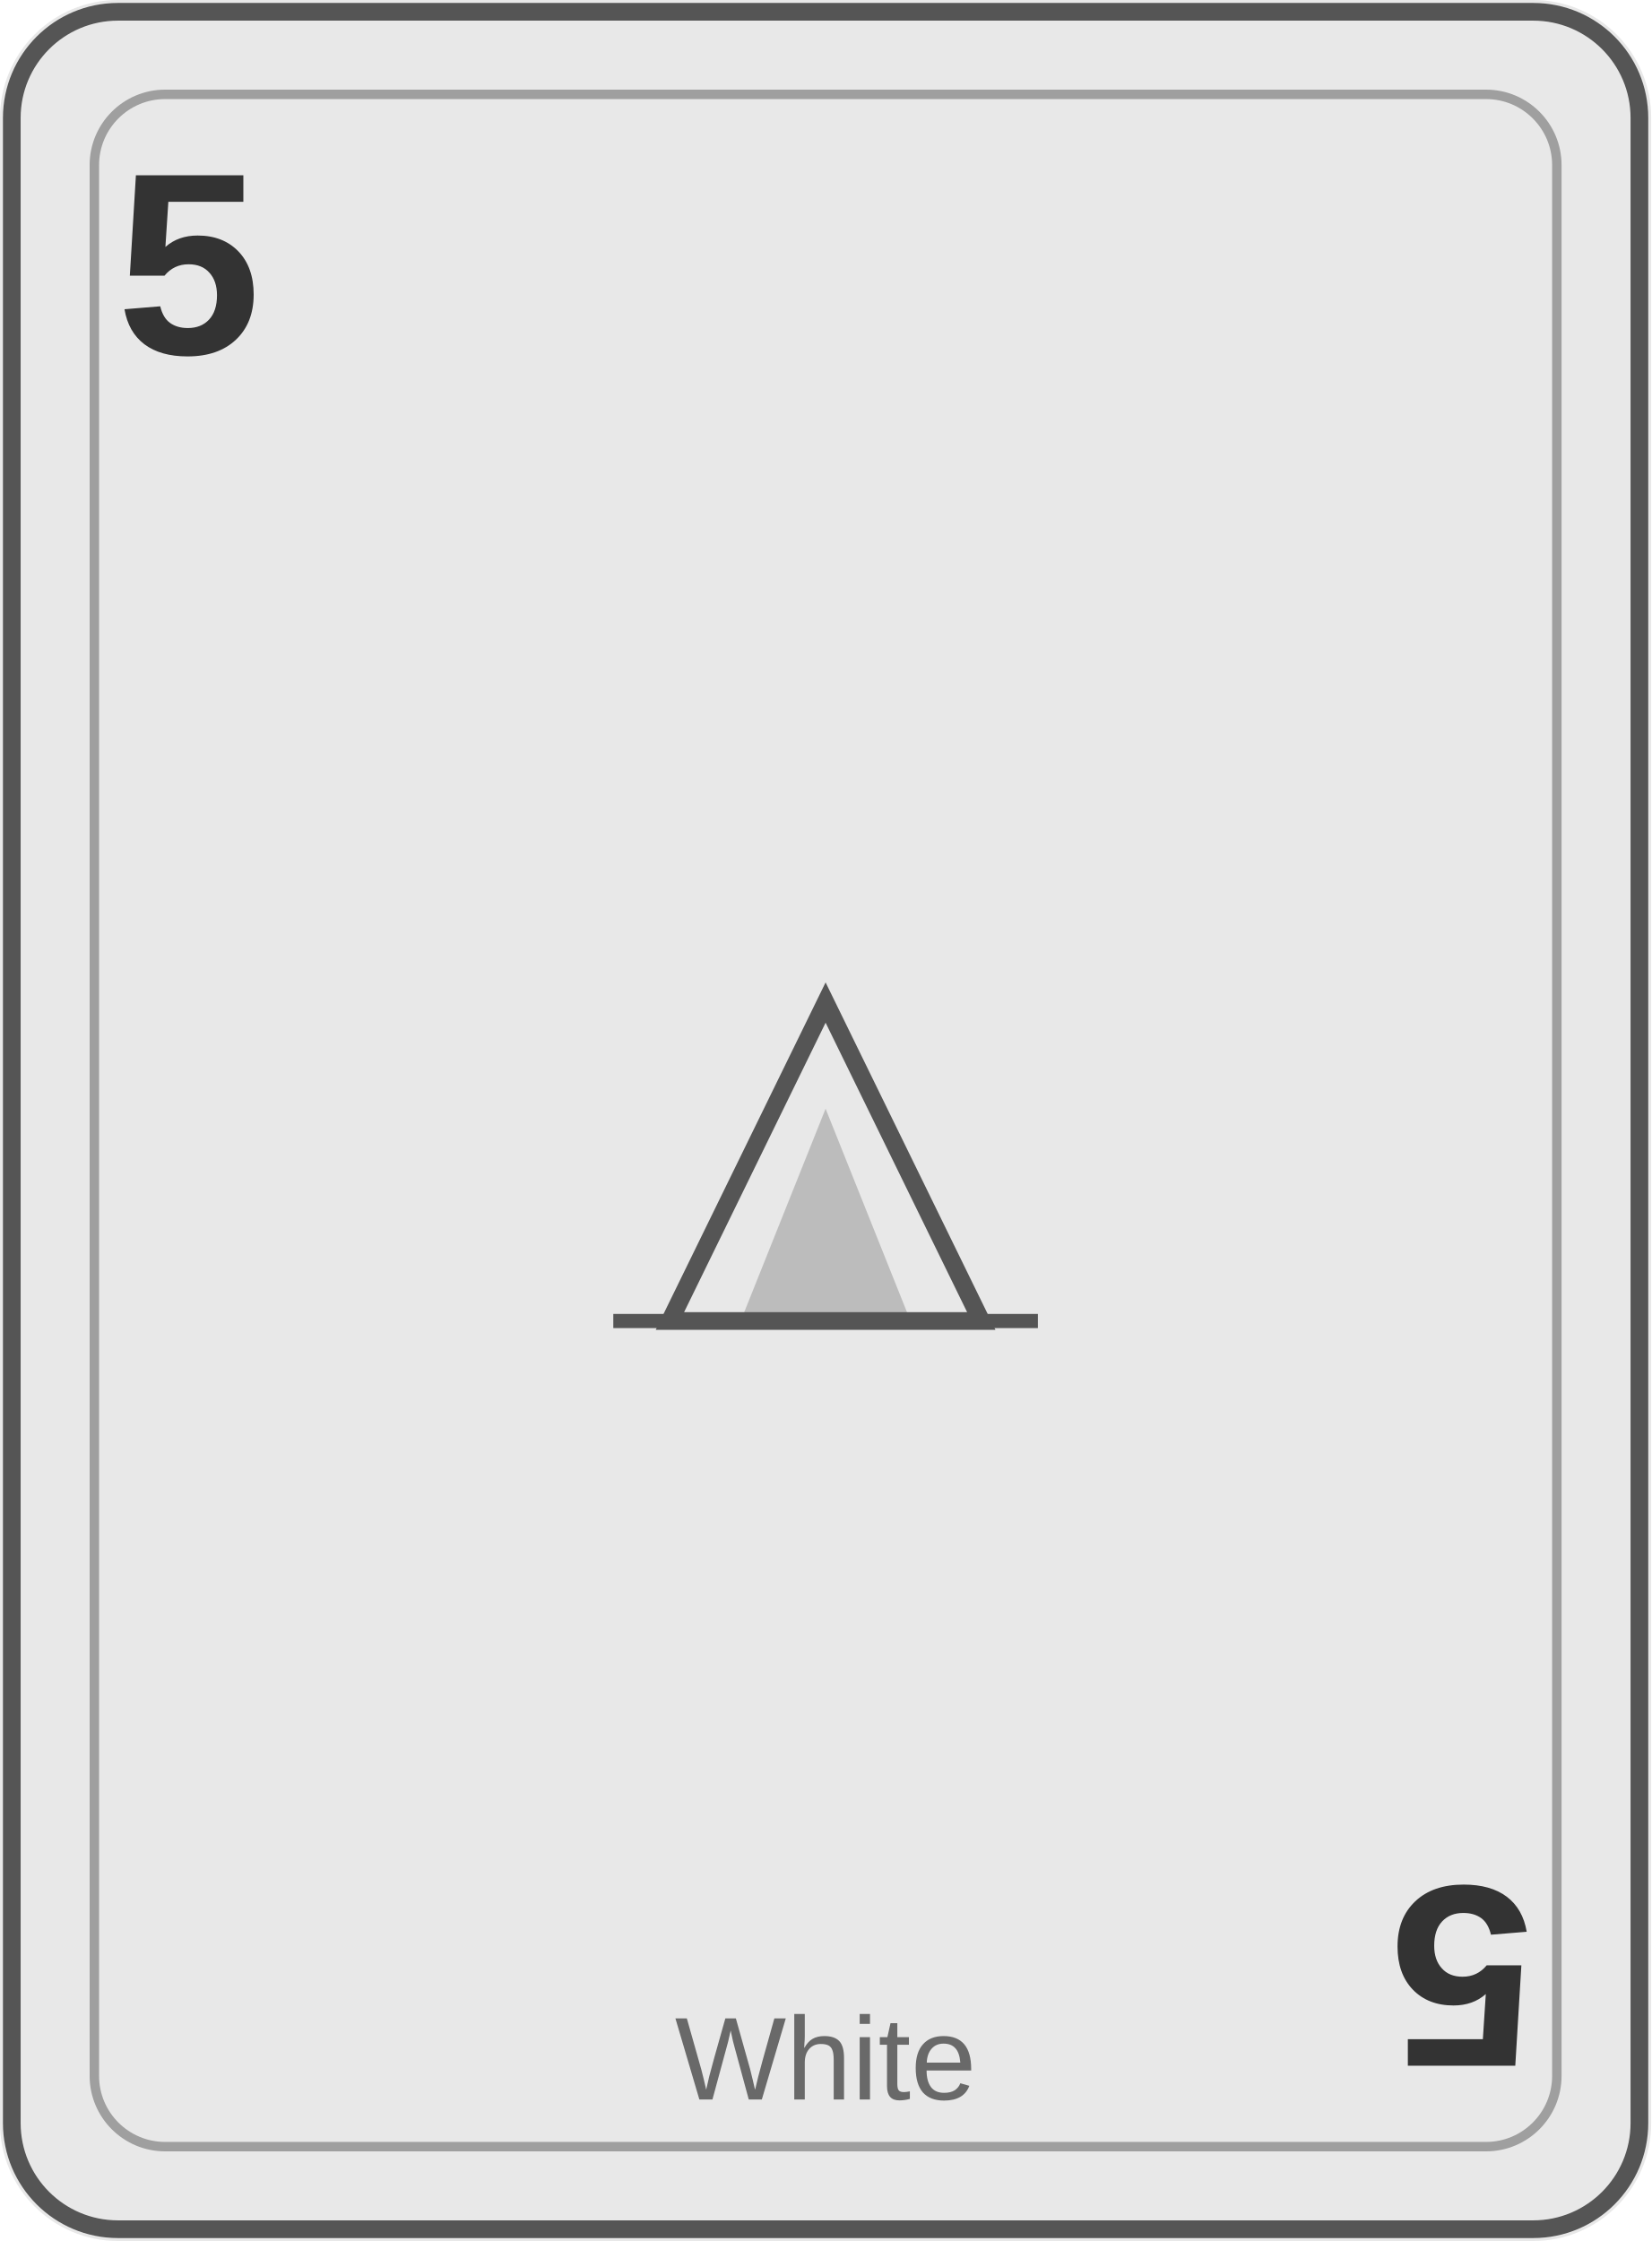
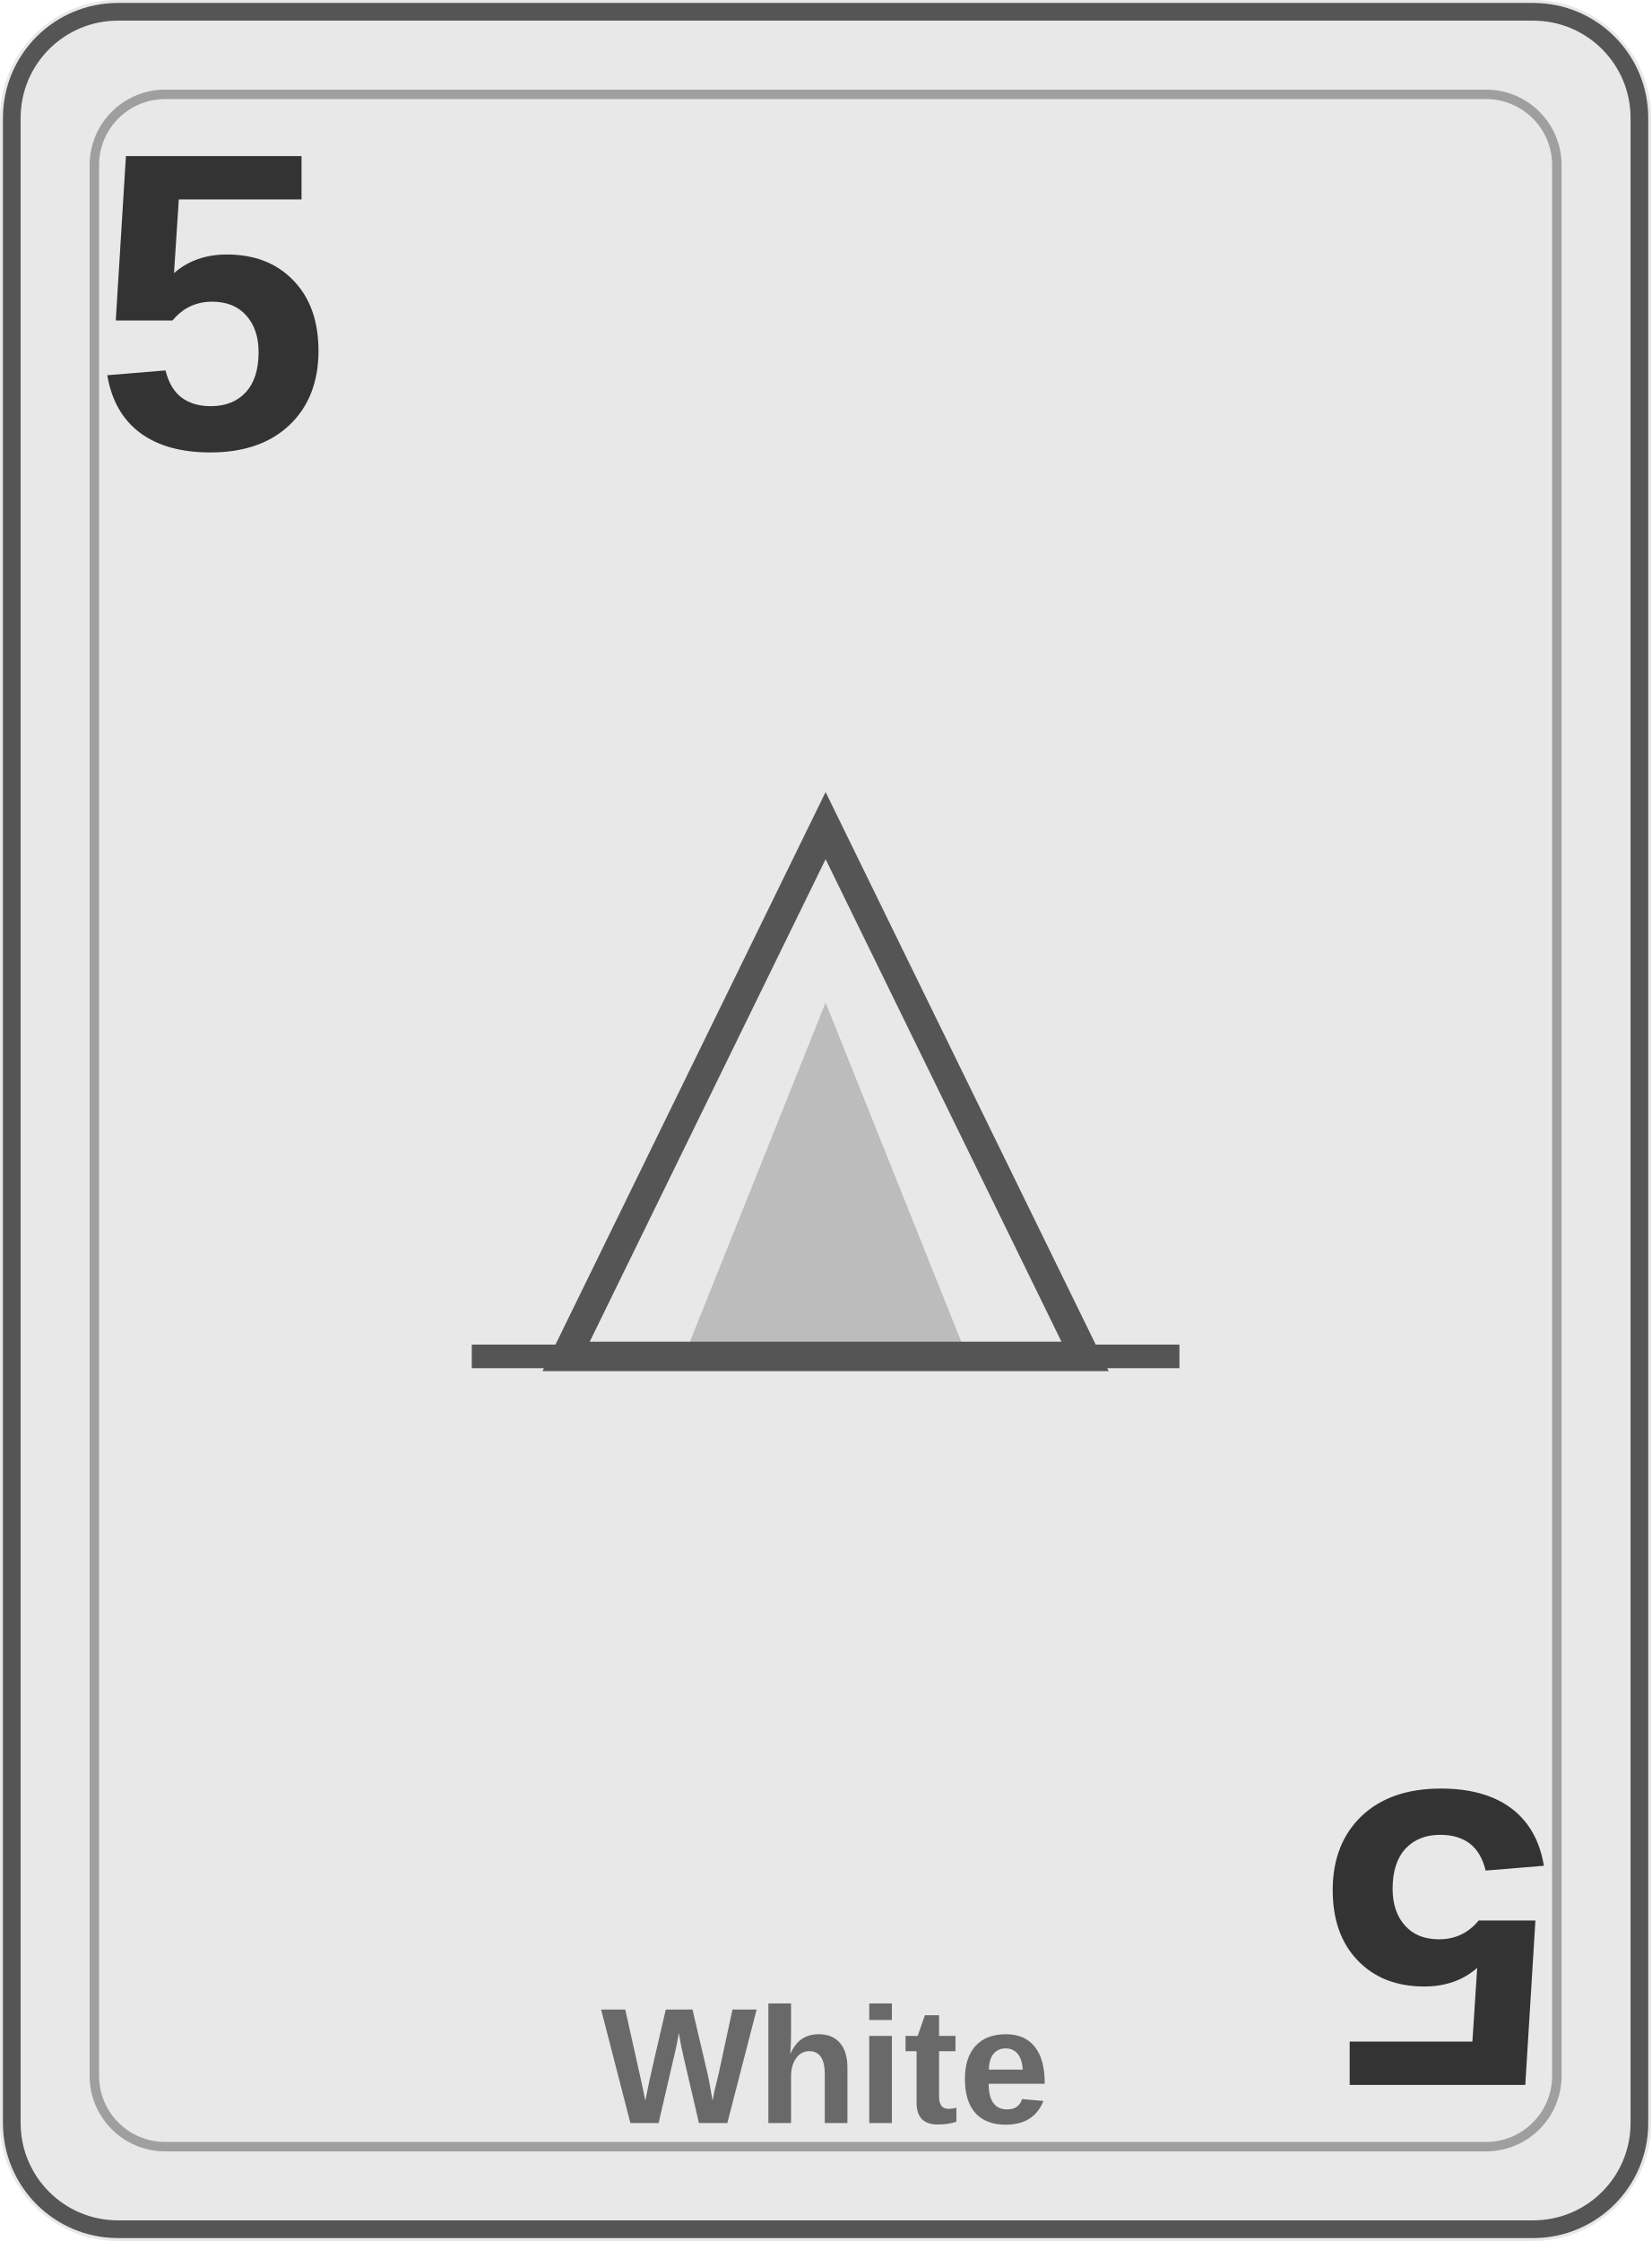
<svg xmlns="http://www.w3.org/2000/svg" width="140" height="190" viewBox="0 0 140 190">
  <rect width="140" height="190" rx="10" ry="10" fill="#e8e8e8" />
  <rect x="1" y="1" width="138" height="188" rx="9" ry="9" fill="none" stroke="#555555" stroke-width="1.5" />
  <rect x="8" y="8" width="124" height="174" rx="6" ry="6" fill="none" stroke="#555555" stroke-width="0.8" opacity="0.5" />
-   <text x="16" y="30" font-family="Arial, sans-serif" font-size="22" font-weight="bold" text-anchor="middle" fill="#333333">5</text>
-   <text x="124" y="176" font-family="Arial, sans-serif" font-size="22" font-weight="bold" text-anchor="middle" fill="#333333" transform="rotate(180,124,168)">5</text>
-   <g transform="translate(70,100) scale(0.6)">
+   <text x="18" y="38" font-family="Arial, sans-serif" font-size="36" font-weight="bold" text-anchor="middle" fill="#333333">5</text>
+   <text x="122" y="172" font-family="Arial, sans-serif" font-size="36" font-weight="bold" text-anchor="middle" fill="#333333" transform="rotate(180,122,162)">5</text>
+   <g transform="translate(70,95) scale(1.0)">
    <polygon points="0,-25 22,20 -22,20" fill="none" stroke="#555555" stroke-width="2.5" />
    <polygon points="0,-10 12,20 -12,20" fill="#555555" opacity="0.3" />
    <line x1="-30" y1="20" x2="30" y2="20" stroke="#555555" stroke-width="2" />
  </g>
-   <text x="70" y="178" font-family="Arial, sans-serif" font-size="10" text-anchor="middle" fill="#333333" opacity="0.7">White</text>
+   <text x="70" y="180" font-family="Arial, sans-serif" font-size="14" font-weight="bold" text-anchor="middle" fill="#333333" opacity="0.7">White</text>
</svg>
